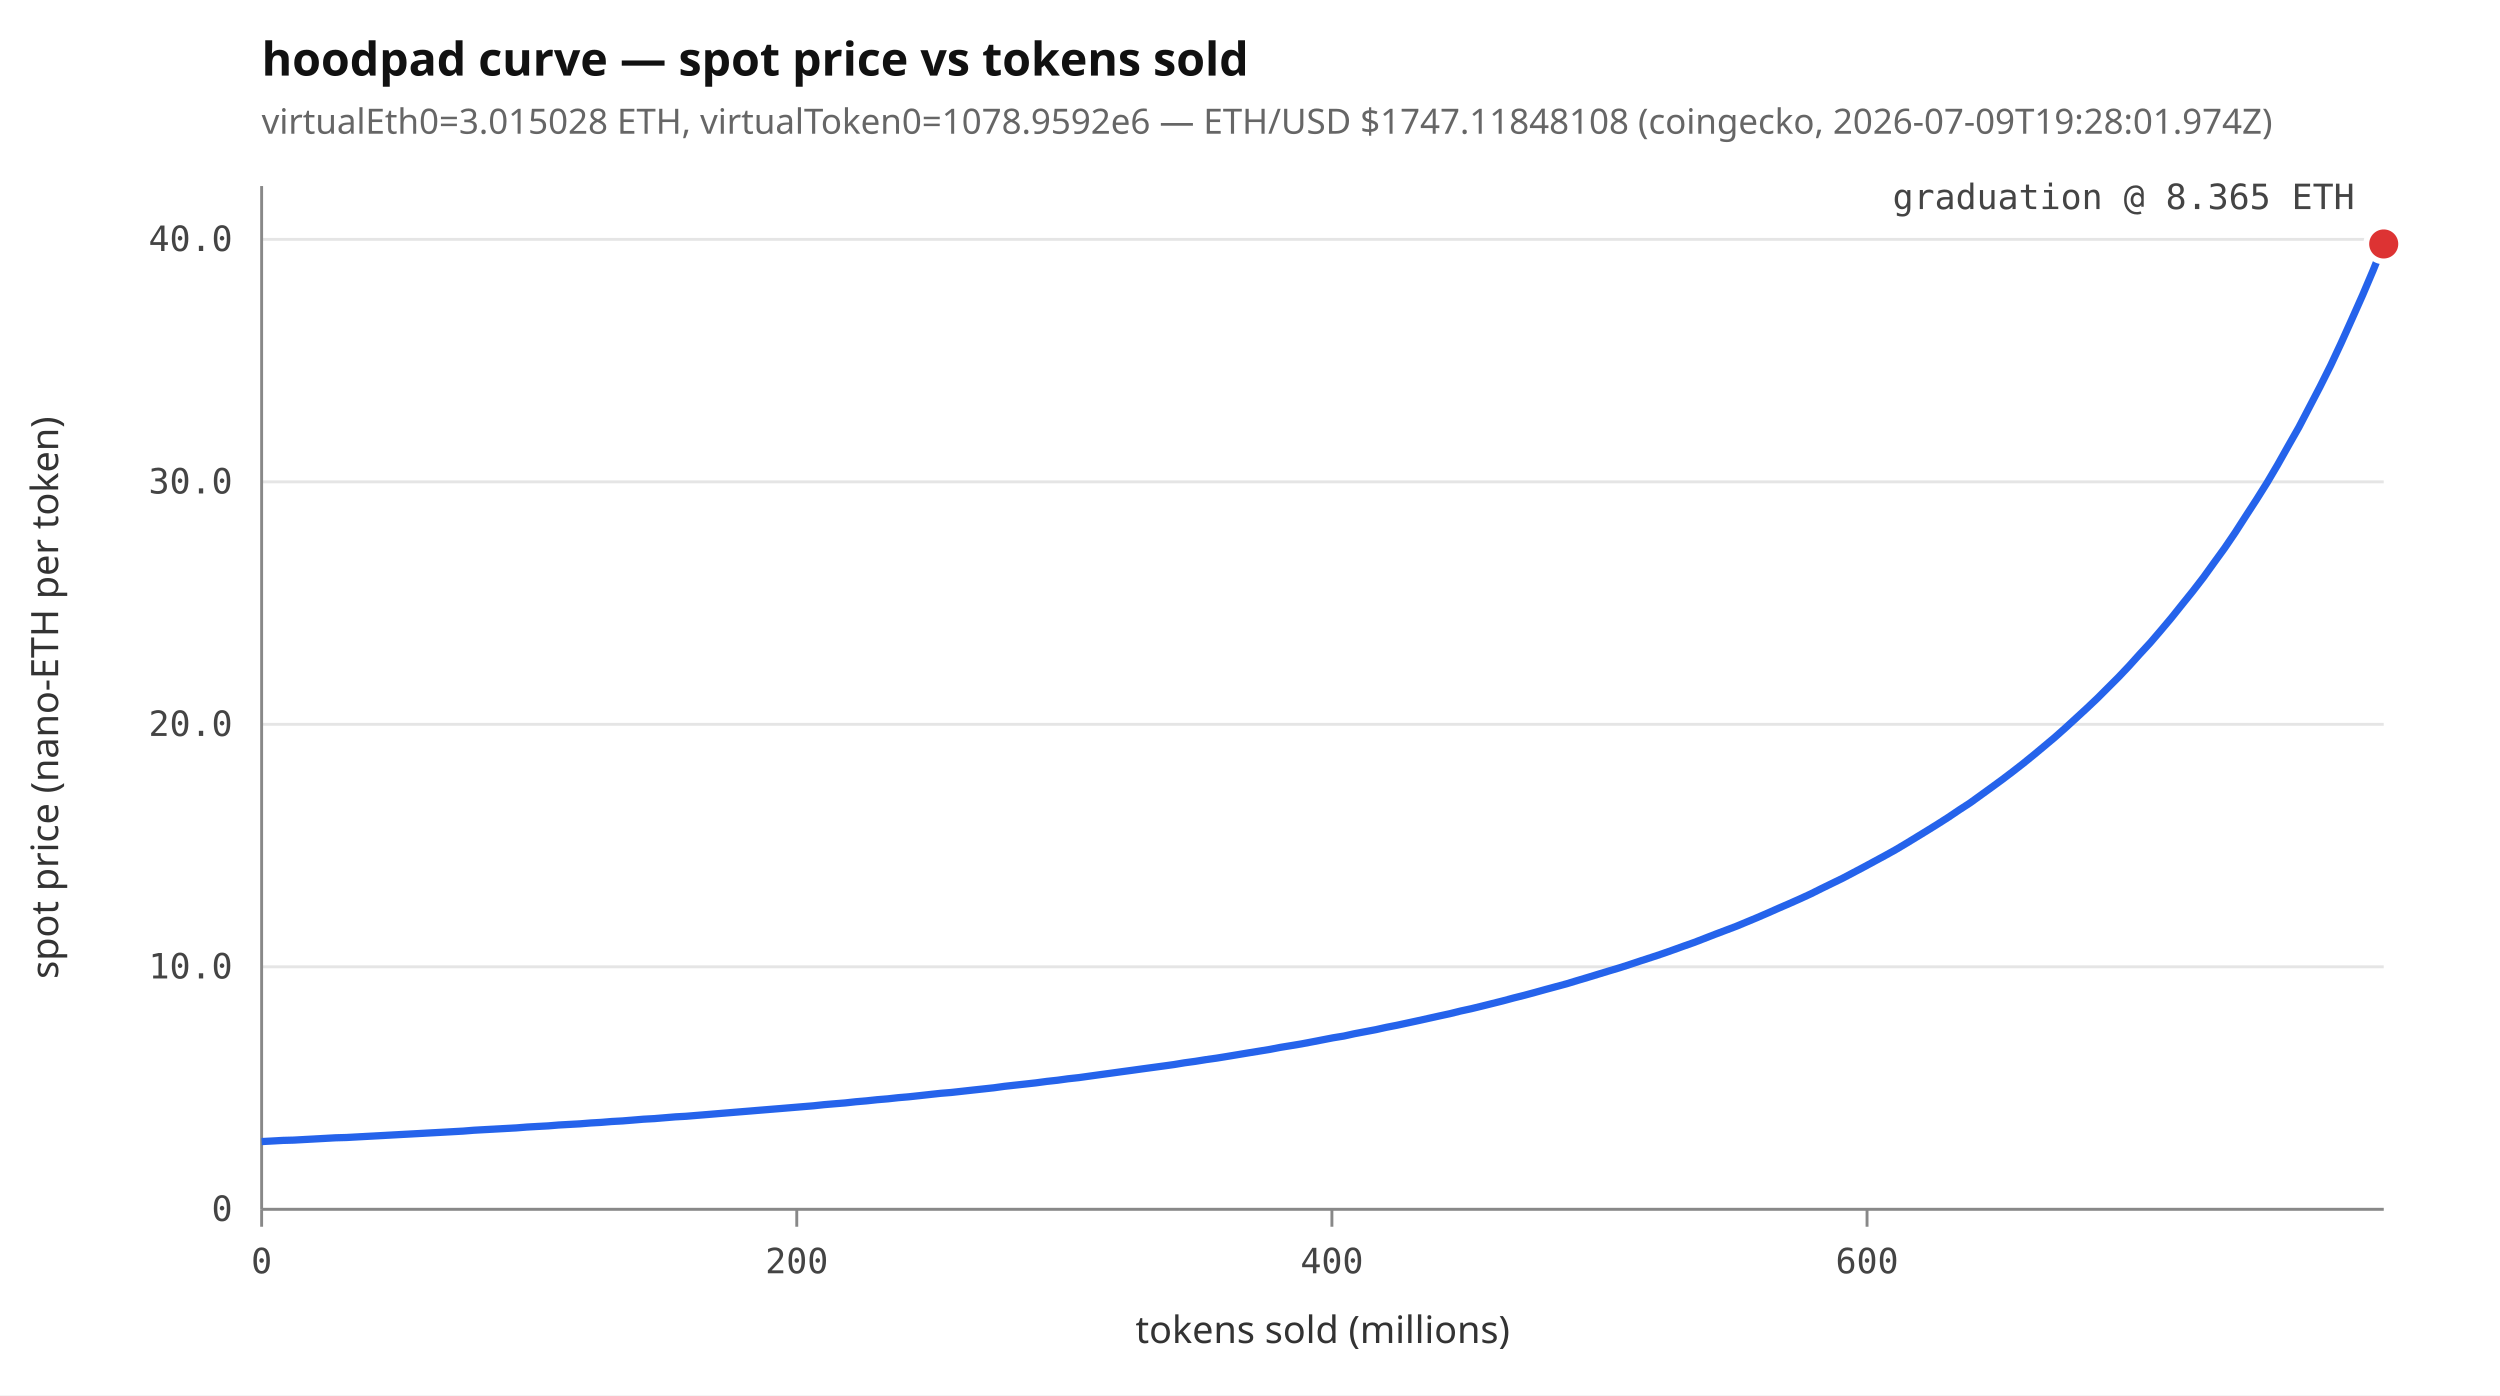
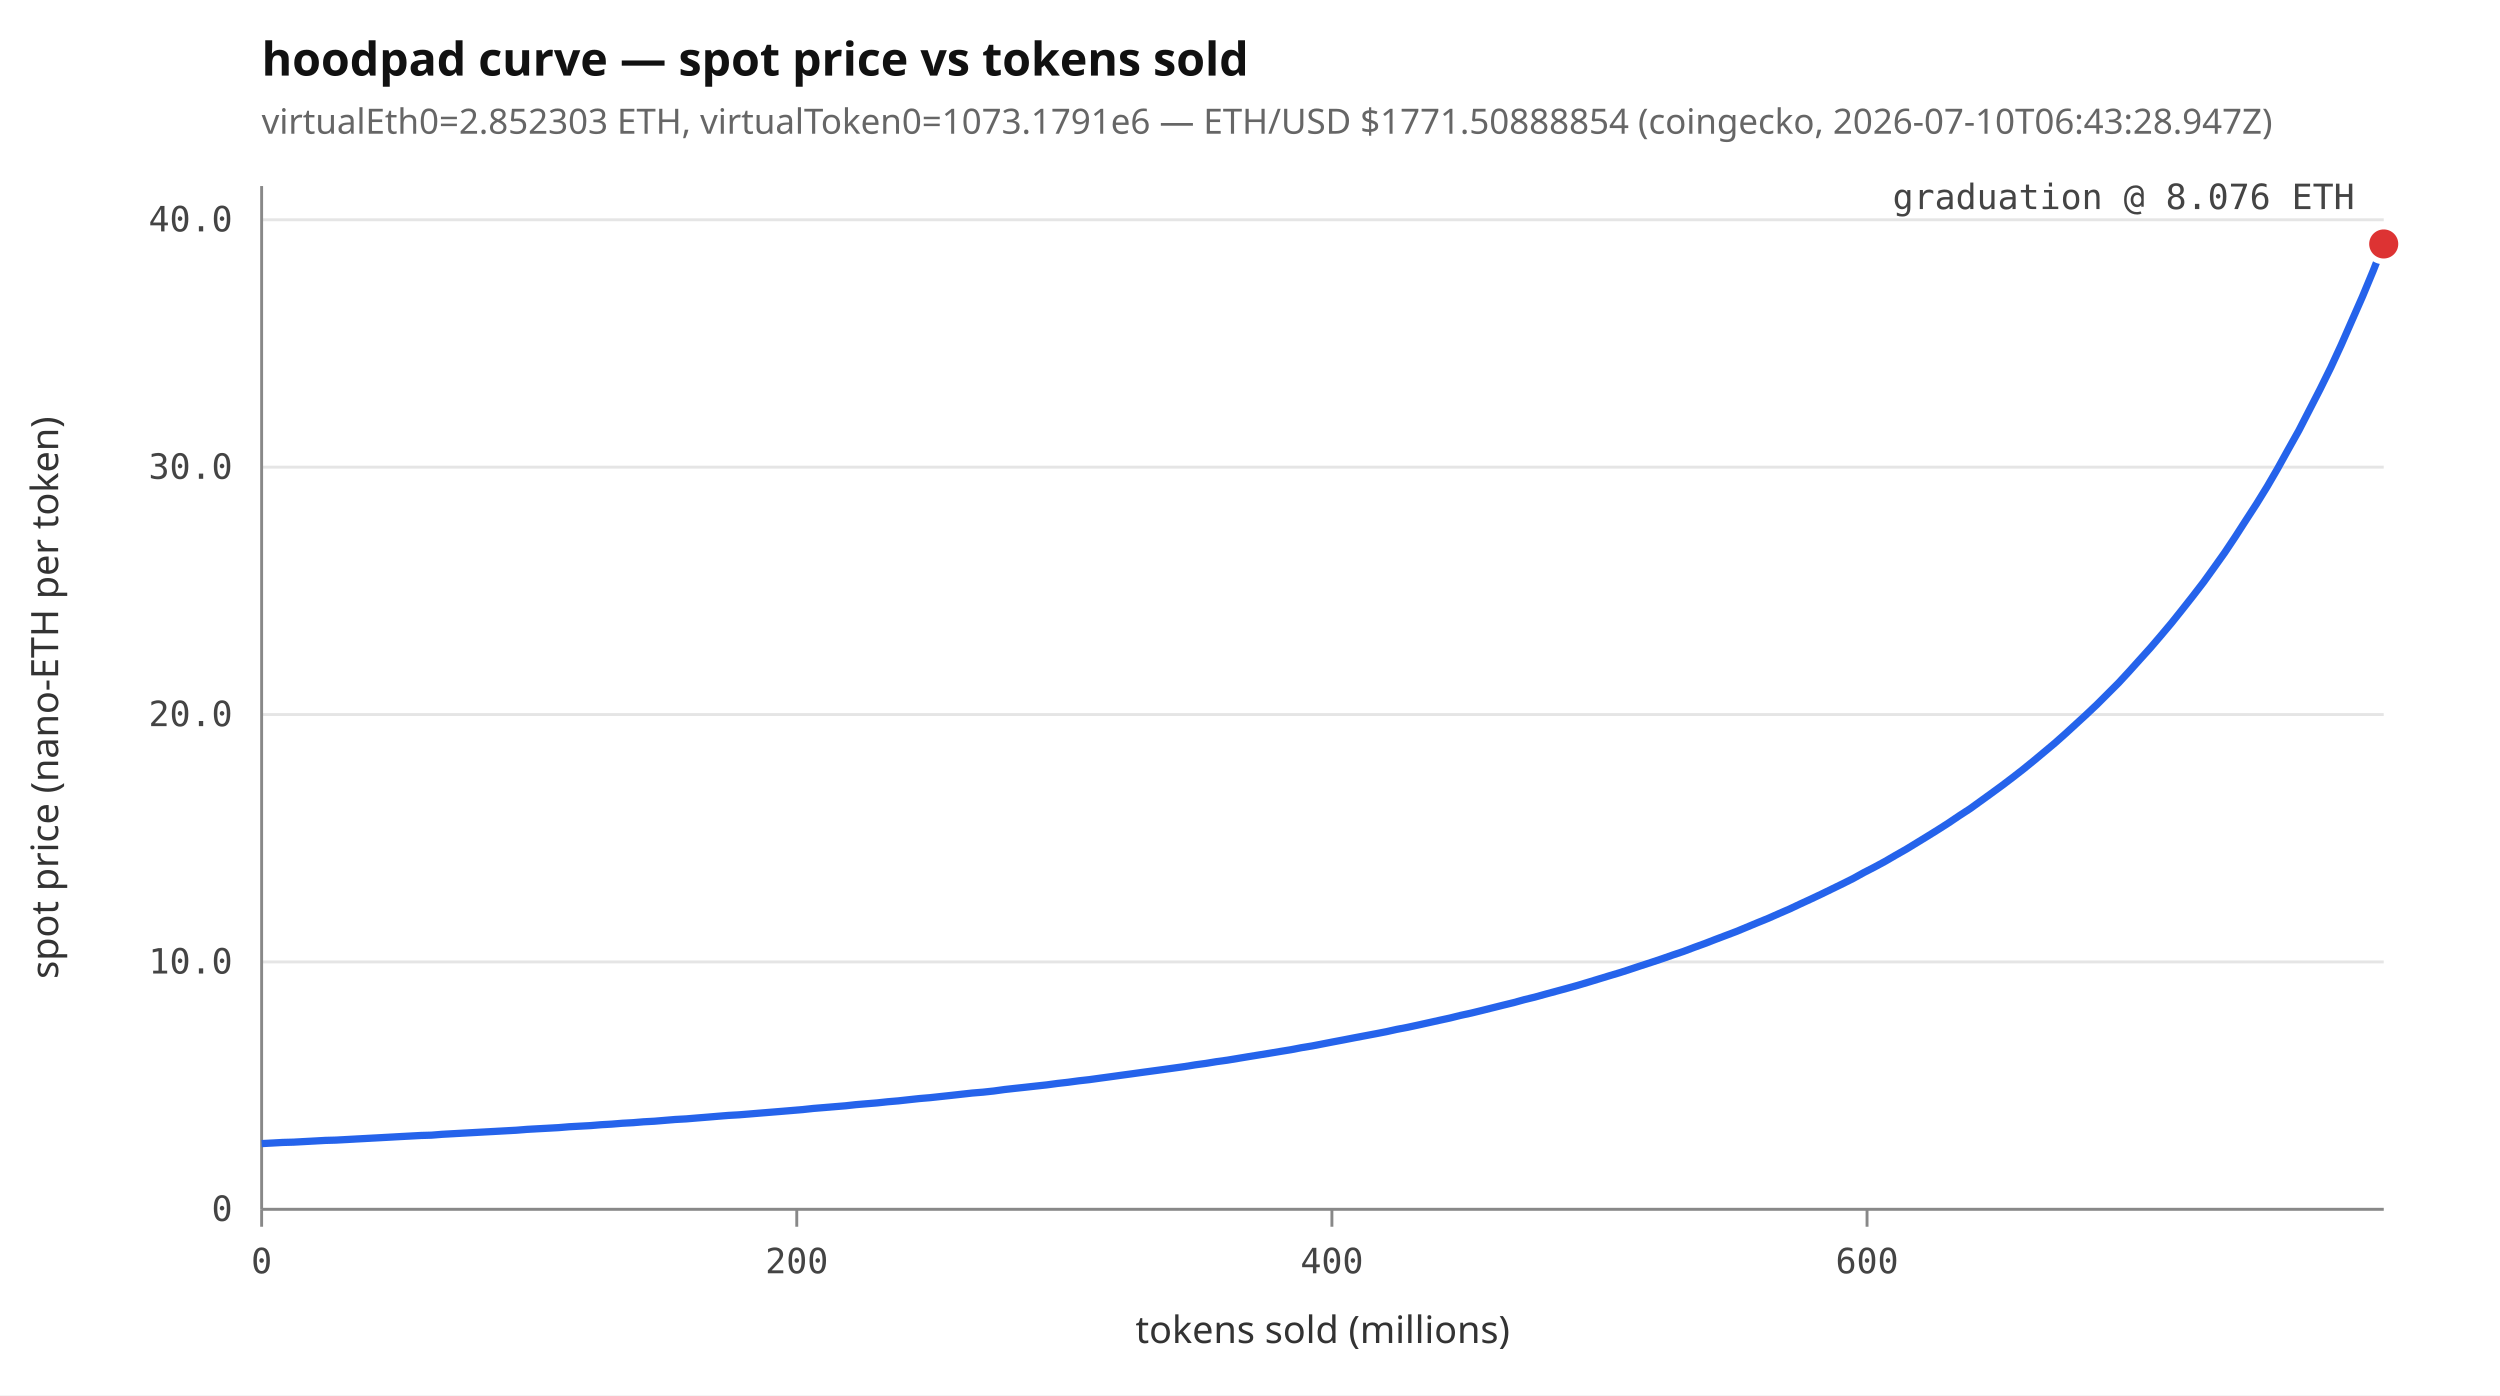
<svg xmlns="http://www.w3.org/2000/svg" width="860" height="480" viewBox="0 0 860 480">
  <style>.t{font:12px ui-monospace,monospace;fill:#444}.title{font:bold 16px ui-sans-serif,sans-serif;fill:#111}.sub{font:12px ui-sans-serif,sans-serif;fill:#666}.lbl{font:13px ui-sans-serif,sans-serif;fill:#333}</style>
  <rect width="860" height="480" fill="#fff" />
  <text x="90" y="26" class="title">hoodpad curve — spot price vs tokens sold</text>
-   <text x="90" y="46" class="sub">virtualEth0=3.015028 ETH, virtualToken0=1078.9592e6 — ETH/USD $1747.11848108 (coingecko, 2026-07-09T19:28:01.974Z)</text>
+   <text x="90" y="46" class="sub">virtualEth0=2.852303 ETH, virtualToken0=1073.1791e6 — ETH/USD $1771.50888854 (coingecko, 2026-07-10T06:43:28.947Z)</text>
  <line x1="90" y1="416" x2="820" y2="416" stroke="#e5e5e5" />
  <text x="80" y="420" text-anchor="end" class="t">0</text>
-   <line x1="90" y1="332.585" x2="820" y2="332.585" stroke="#e5e5e5" />
-   <text x="80" y="336.585" text-anchor="end" class="t">10.0</text>
-   <line x1="90" y1="249.17" x2="820" y2="249.17" stroke="#e5e5e5" />
-   <text x="80" y="253.17" text-anchor="end" class="t">20.0</text>
-   <line x1="90" y1="165.755" x2="820" y2="165.755" stroke="#e5e5e5" />
-   <text x="80" y="169.755" text-anchor="end" class="t">30.0</text>
-   <line x1="90" y1="82.34" x2="820" y2="82.34" stroke="#e5e5e5" />
-   <text x="80" y="86.34" text-anchor="end" class="t">40.0</text>
+   <line x1="90" y1="330.9" x2="820" y2="330.9" stroke="#e5e5e5" />
+   <text x="80" y="334.9" text-anchor="end" class="t">10.0</text>
+   <line x1="90" y1="245.8" x2="820" y2="245.8" stroke="#e5e5e5" />
+   <text x="80" y="249.8" text-anchor="end" class="t">20.0</text>
+   <line x1="90" y1="160.7" x2="820" y2="160.7" stroke="#e5e5e5" />
+   <text x="80" y="164.7" text-anchor="end" class="t">30.0</text>
+   <line x1="90" y1="75.599" x2="820" y2="75.599" stroke="#e5e5e5" />
+   <text x="80" y="79.599" text-anchor="end" class="t">40.0</text>
  <line x1="90" y1="416" x2="90" y2="422" stroke="#888" />
  <text x="90" y="438" text-anchor="middle" class="t">0</text>
  <line x1="274.088" y1="416" x2="274.088" y2="422" stroke="#888" />
  <text x="274.088" y="438" text-anchor="middle" class="t">200</text>
  <line x1="458.176" y1="416" x2="458.176" y2="422" stroke="#888" />
  <text x="458.176" y="438" text-anchor="middle" class="t">400</text>
  <line x1="642.263" y1="416" x2="642.263" y2="422" stroke="#888" />
  <text x="642.263" y="438" text-anchor="middle" class="t">600</text>
  <line x1="90" y1="416" x2="820" y2="416" stroke="#888" />
  <line x1="90" y1="64" x2="90" y2="416" stroke="#888" />
-   <path d="M90.0,392.7 L93.7,392.5 L97.3,392.3 L101.0,392.2 L104.6,392.0 L108.3,391.8 L111.9,391.6 L115.5,391.4 L119.2,391.3 L122.8,391.1 L126.5,390.9 L130.2,390.7 L133.8,390.5 L137.4,390.3 L141.1,390.1 L144.8,389.9 L148.4,389.7 L152.1,389.5 L155.7,389.3 L159.3,389.1 L163.0,388.8 L166.6,388.6 L170.3,388.4 L173.9,388.2 L177.6,388.0 L181.3,387.7 L184.9,387.5 L188.6,387.3 L192.2,387.0 L195.8,386.8 L199.5,386.6 L203.2,386.3 L206.8,386.1 L210.4,385.8 L214.1,385.6 L217.8,385.3 L221.4,385.0 L225.1,384.8 L228.7,384.5 L232.3,384.2 L236.0,384.0 L239.6,383.7 L243.3,383.4 L246.9,383.1 L250.6,382.8 L254.2,382.5 L257.9,382.2 L261.5,381.9 L265.2,381.6 L268.9,381.3 L272.5,381.0 L276.1,380.7 L279.8,380.4 L283.5,380.0 L287.1,379.7 L290.8,379.4 L294.4,379.0 L298.0,378.7 L301.7,378.3 L305.4,378.0 L309.0,377.6 L312.6,377.3 L316.3,376.9 L319.9,376.5 L323.6,376.1 L327.3,375.8 L330.9,375.4 L334.5,375.0 L338.2,374.6 L341.9,374.2 L345.5,373.7 L349.1,373.3 L352.8,372.9 L356.4,372.5 L360.1,372.0 L363.8,371.6 L367.4,371.1 L371.1,370.7 L374.7,370.2 L378.3,369.7 L382.0,369.2 L385.6,368.7 L389.3,368.2 L392.9,367.7 L396.6,367.2 L400.3,366.7 L403.9,366.2 L407.5,365.6 L411.2,365.1 L414.9,364.5 L418.5,364.0 L422.2,363.4 L425.8,362.8 L429.4,362.2 L433.1,361.6 L436.8,361.0 L440.4,360.3 L444.1,359.7 L447.7,359.1 L451.4,358.4 L455.0,357.7 L458.6,357.0 L462.3,356.4 L465.9,355.6 L469.6,354.9 L473.3,354.2 L476.9,353.4 L480.5,352.7 L484.2,351.9 L487.9,351.1 L491.5,350.3 L495.1,349.5 L498.8,348.7 L502.4,347.8 L506.1,347.0 L509.8,346.1 L513.4,345.2 L517.0,344.3 L520.7,343.3 L524.3,342.4 L528.0,341.4 L531.6,340.4 L535.3,339.4 L539.0,338.4 L542.6,337.3 L546.3,336.2 L549.9,335.1 L553.5,334.0 L557.2,332.9 L560.9,331.7 L564.5,330.5 L568.2,329.3 L571.8,328.1 L575.5,326.8 L579.1,325.5 L582.8,324.2 L586.4,322.8 L590.0,321.4 L593.7,320.0 L597.4,318.6 L601.0,317.1 L604.6,315.6 L608.3,314.0 L611.9,312.4 L615.6,310.8 L619.2,309.2 L622.9,307.5 L626.5,305.7 L630.2,303.9 L633.9,302.1 L637.5,300.2 L641.1,298.3 L644.8,296.3 L648.5,294.3 L652.1,292.3 L655.8,290.1 L659.4,287.9 L663.0,285.7 L666.7,283.4 L670.3,281.1 L674.0,278.6 L677.7,276.2 L681.3,273.6 L684.9,271.0 L688.6,268.3 L692.3,265.5 L695.9,262.7 L699.6,259.7 L703.2,256.7 L706.9,253.6 L710.5,250.4 L714.1,247.1 L717.8,243.7 L721.5,240.2 L725.1,236.6 L728.8,232.9 L732.4,229.1 L736.0,225.1 L739.7,221.1 L743.3,216.9 L747.0,212.5 L750.6,208.0 L754.3,203.4 L758.0,198.6 L761.6,193.6 L765.3,188.5 L768.9,183.2 L772.5,177.6 L776.2,171.9 L779.9,166.0 L783.5,159.9 L787.1,153.5 L790.8,147.0 L794.4,140.1 L798.1,133.0 L801.8,125.6 L805.4,117.9 L809.0,109.9 L812.7,101.6 L816.4,92.9 L820.0,83.9" fill="none" stroke="#2563eb" stroke-width="2.5" />
+   <path d="M90.0,393.4 L93.7,393.2 L97.3,393.0 L101.0,392.9 L104.6,392.7 L108.3,392.5 L111.9,392.3 L115.5,392.2 L119.2,392.0 L122.8,391.8 L126.5,391.6 L130.2,391.4 L133.8,391.2 L137.4,391.0 L141.1,390.8 L144.8,390.6 L148.4,390.5 L152.1,390.2 L155.7,390.0 L159.3,389.8 L163.0,389.6 L166.6,389.4 L170.3,389.2 L173.9,389.0 L177.6,388.8 L181.3,388.5 L184.9,388.3 L188.6,388.1 L192.2,387.9 L195.8,387.6 L199.5,387.4 L203.2,387.2 L206.8,386.9 L210.4,386.7 L214.1,386.4 L217.8,386.2 L221.4,385.9 L225.1,385.7 L228.7,385.4 L232.3,385.1 L236.0,384.9 L239.6,384.6 L243.3,384.3 L246.9,384.0 L250.6,383.7 L254.2,383.5 L257.9,383.2 L261.5,382.9 L265.2,382.6 L268.9,382.3 L272.5,382.0 L276.1,381.7 L279.8,381.3 L283.5,381.0 L287.1,380.7 L290.8,380.4 L294.4,380.0 L298.0,379.7 L301.7,379.4 L305.4,379.0 L309.0,378.7 L312.6,378.3 L316.3,377.9 L319.9,377.6 L323.6,377.2 L327.3,376.8 L330.9,376.4 L334.5,376.0 L338.2,375.7 L341.9,375.3 L345.5,374.8 L349.1,374.4 L352.8,374.0 L356.4,373.6 L360.1,373.2 L363.8,372.7 L367.4,372.3 L371.1,371.8 L374.7,371.4 L378.3,370.9 L382.0,370.4 L385.6,369.9 L389.3,369.4 L392.9,368.9 L396.6,368.4 L400.3,367.9 L403.9,367.4 L407.5,366.9 L411.2,366.3 L414.9,365.8 L418.5,365.2 L422.2,364.7 L425.8,364.1 L429.4,363.5 L433.1,362.9 L436.8,362.3 L440.4,361.7 L444.1,361.1 L447.7,360.4 L451.4,359.8 L455.0,359.1 L458.6,358.4 L462.3,357.7 L465.9,357.0 L469.6,356.3 L473.3,355.6 L476.9,354.9 L480.5,354.1 L484.2,353.4 L487.9,352.6 L491.5,351.8 L495.1,351.0 L498.8,350.2 L502.4,349.3 L506.1,348.5 L509.8,347.6 L513.4,346.7 L517.0,345.8 L520.7,344.9 L524.3,343.9 L528.0,343.0 L531.6,342.0 L535.3,341.0 L539.0,340.0 L542.6,339.0 L546.3,337.9 L549.9,336.8 L553.5,335.7 L557.2,334.6 L560.9,333.4 L564.5,332.2 L568.2,331.0 L571.8,329.8 L575.5,328.5 L579.1,327.3 L582.8,325.9 L586.4,324.6 L590.0,323.2 L593.7,321.8 L597.4,320.4 L601.0,318.9 L604.6,317.4 L608.3,315.9 L611.9,314.3 L615.6,312.7 L619.2,311.0 L622.9,309.3 L626.5,307.6 L630.2,305.8 L633.9,304.0 L637.5,302.2 L641.1,300.2 L644.8,298.3 L648.5,296.3 L652.1,294.2 L655.8,292.1 L659.4,289.9 L663.0,287.7 L666.7,285.4 L670.3,283.1 L674.0,280.6 L677.7,278.2 L681.3,275.6 L684.9,273.0 L688.6,270.3 L692.3,267.5 L695.9,264.7 L699.6,261.7 L703.2,258.7 L706.9,255.6 L710.5,252.4 L714.1,249.1 L717.8,245.7 L721.5,242.2 L725.1,238.6 L728.8,234.9 L732.4,231.0 L736.0,227.0 L739.7,222.9 L743.3,218.7 L747.0,214.3 L750.6,209.8 L754.3,205.1 L758.0,200.3 L761.6,195.3 L765.3,190.1 L768.9,184.7 L772.5,179.1 L776.2,173.4 L779.9,167.4 L783.5,161.2 L787.1,154.7 L790.8,148.1 L794.4,141.1 L798.1,133.9 L801.8,126.4 L805.4,118.6 L809.0,110.4 L812.7,102.0 L816.4,93.1 L820.0,83.9" fill="none" stroke="#2563eb" stroke-width="2.5" />
  <circle cx="820" cy="83.925" r="6" fill="#d33" stroke="#fff" stroke-width="2" />
-   <text x="810" y="71.925" text-anchor="end" class="t" fill="#d33" font-weight="bold">graduation @ 8.365 ETH</text>
+   <text x="810" y="71.925" text-anchor="end" class="t" fill="#d33" font-weight="bold">graduation @ 8.076 ETH</text>
  <text x="455" y="462" text-anchor="middle" class="lbl">tokens sold (millions)</text>
  <text x="20" y="240" text-anchor="middle" class="lbl" transform="rotate(-90 20 240)">spot price (nano-ETH per token)</text>
</svg>
